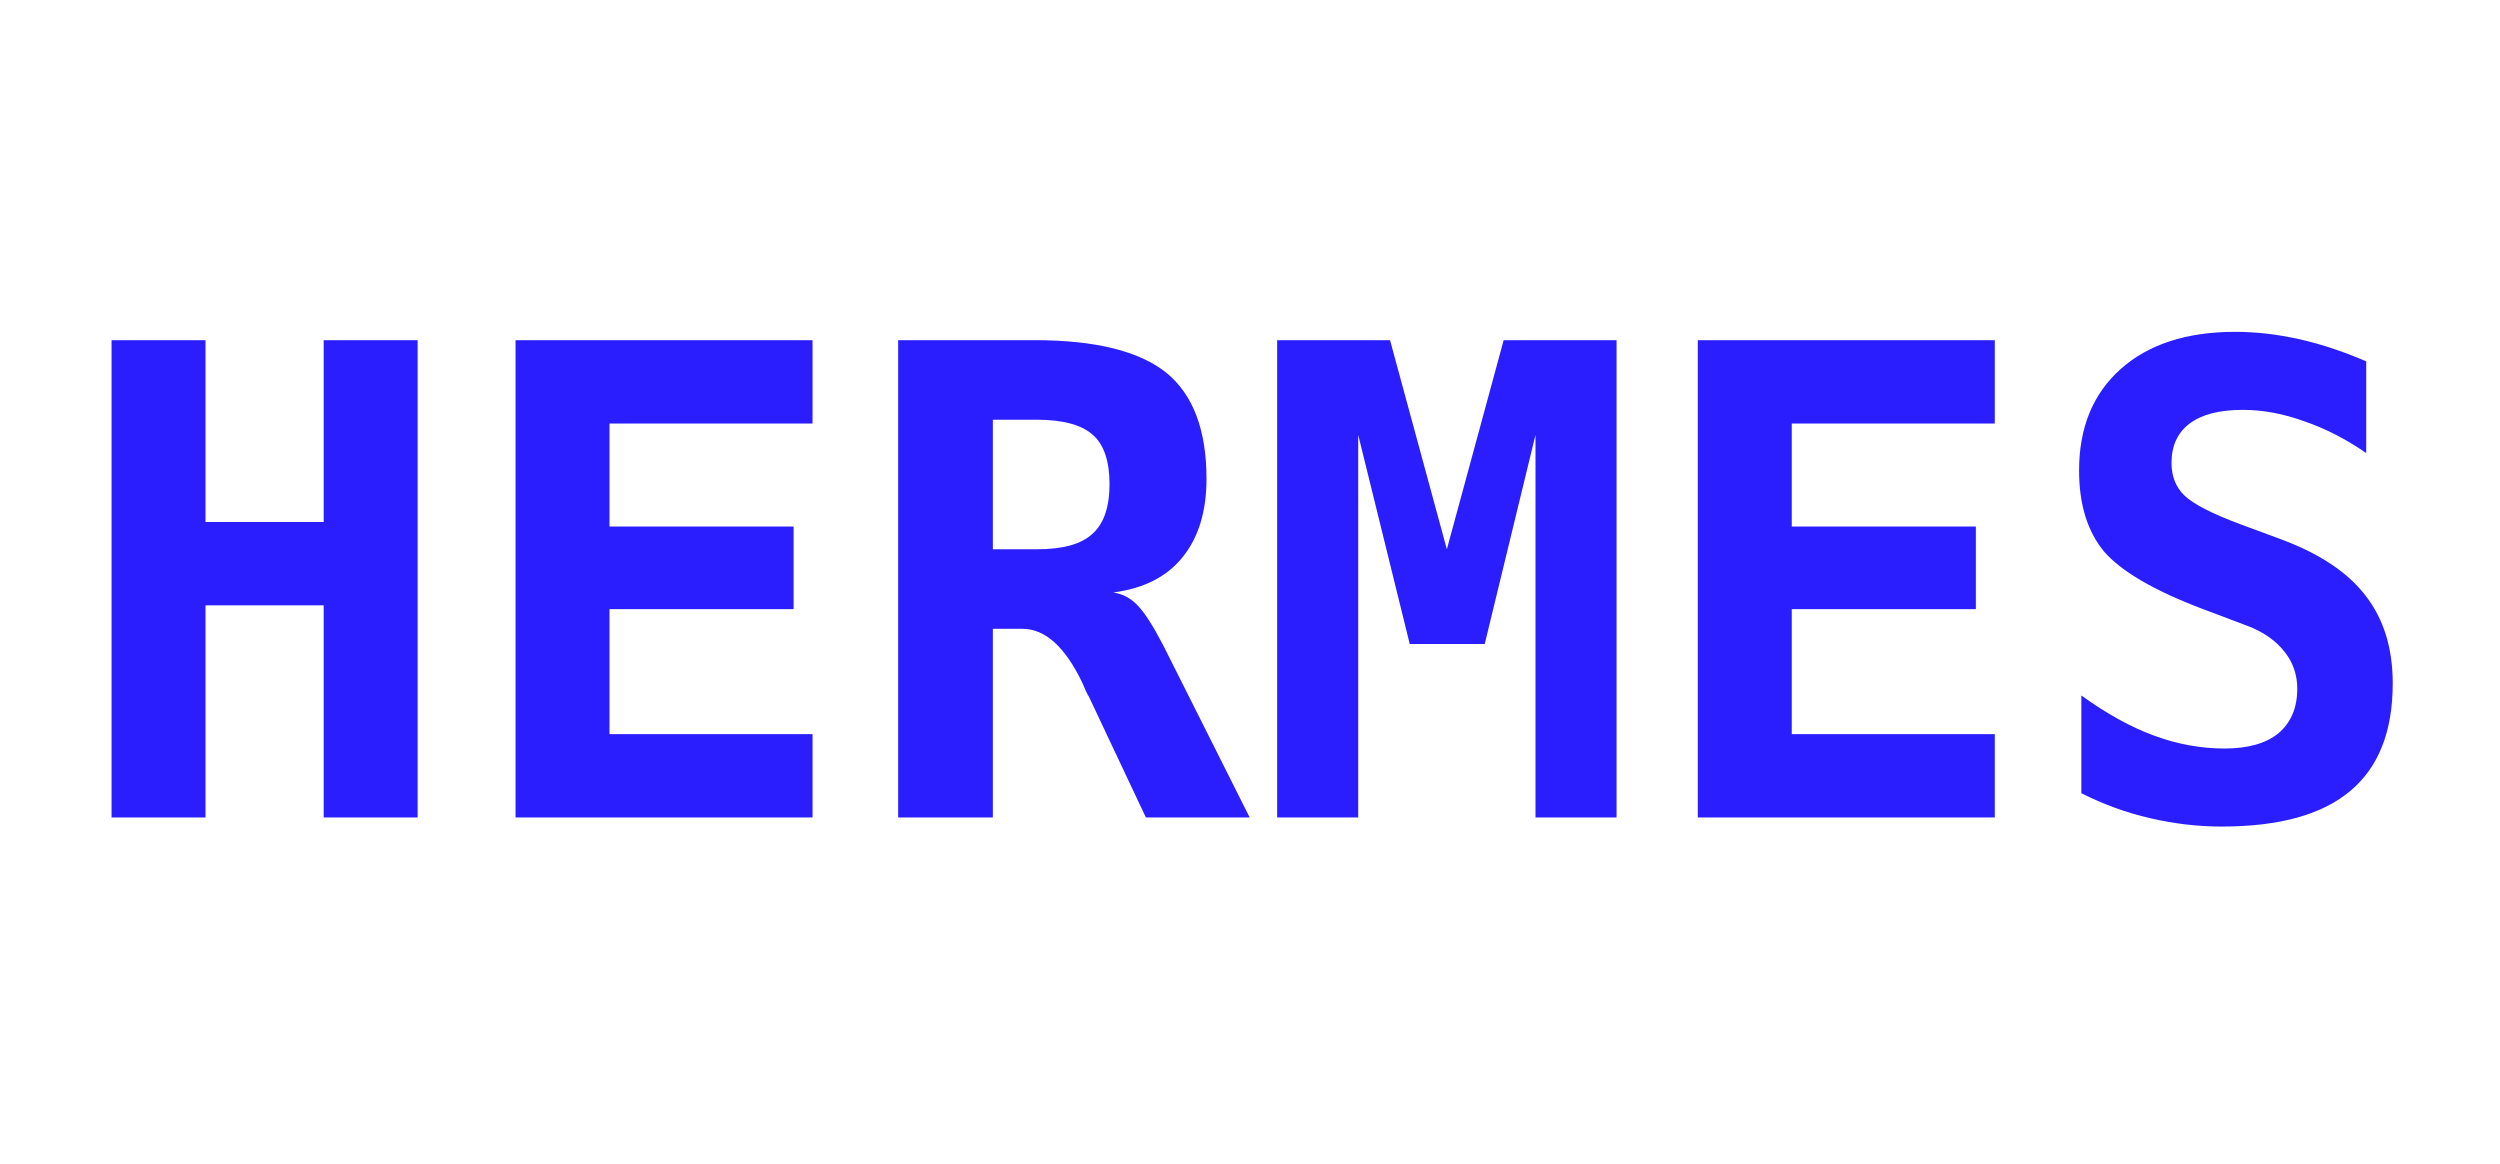
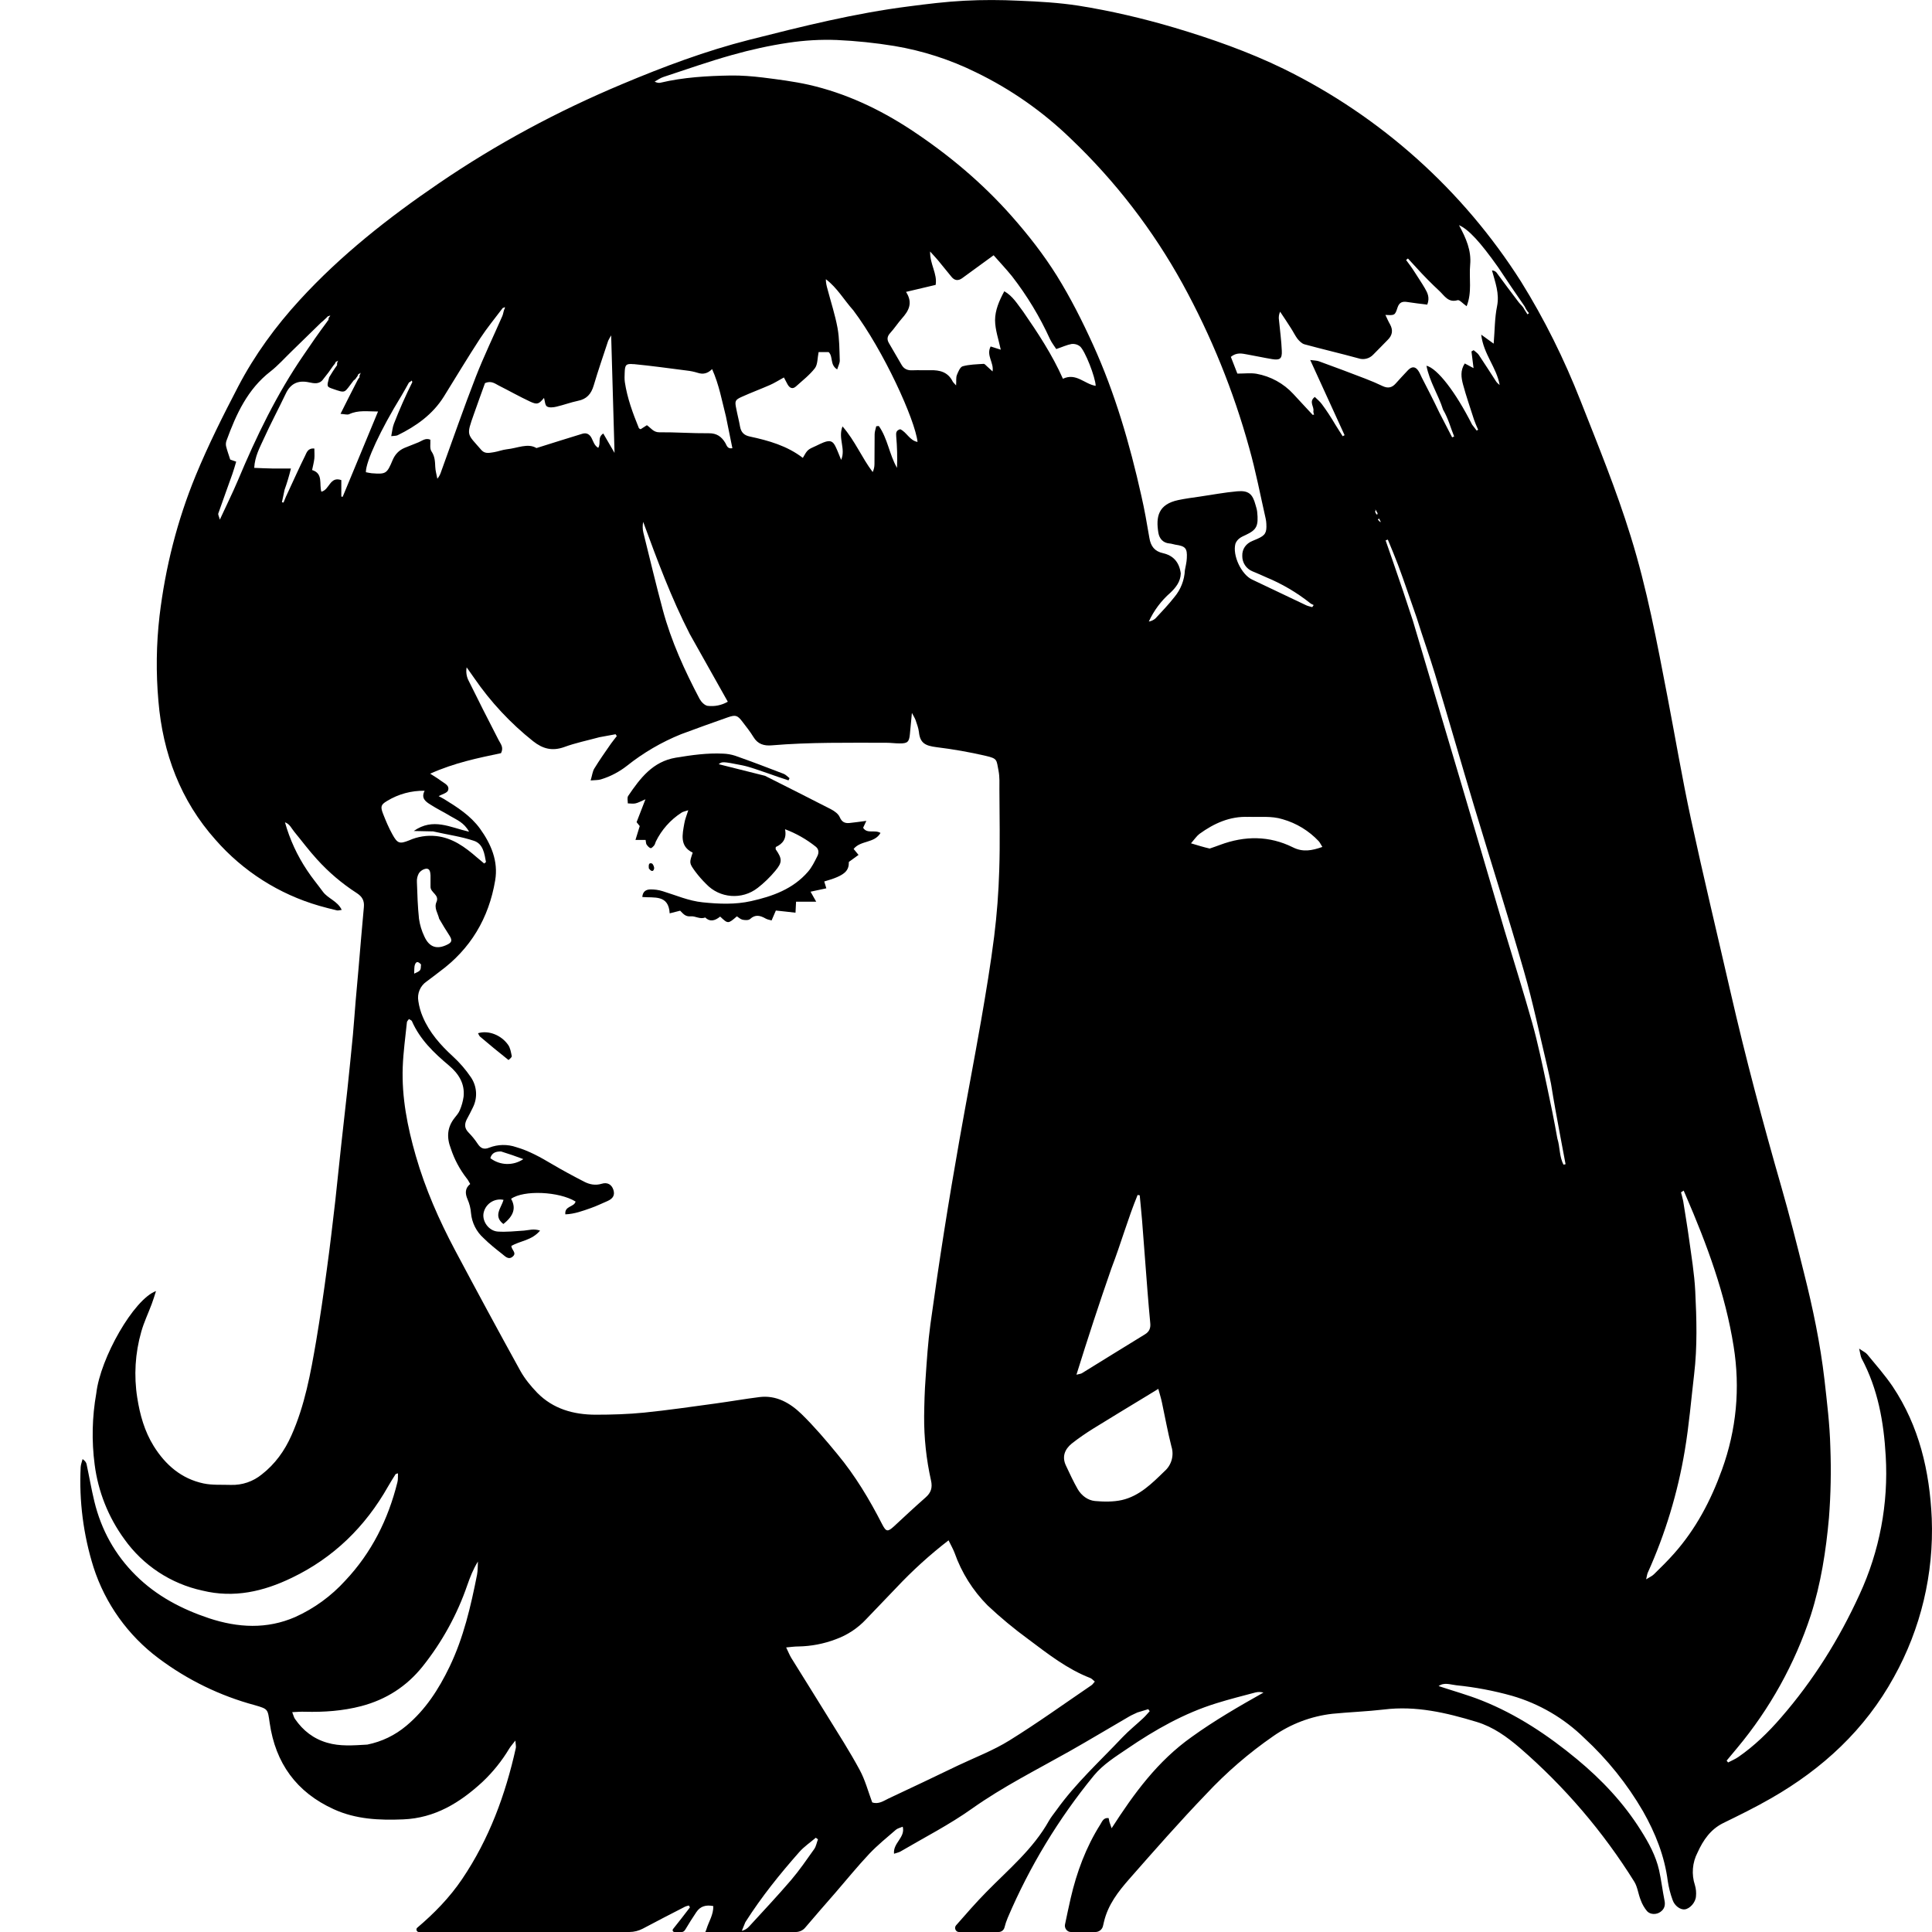
- <svg xmlns="http://www.w3.org/2000/svg" fill="#2a1eff" role="img" viewBox="0 0 51.56 24">
-   <text x="25.78" y="16.86" text-anchor="middle" font-family="ui-monospace, SFMono-Regular, Menlo, Consolas, monospace" font-size="13.5" font-weight="600" textLength="48.76" lengthAdjust="spacing">HERMES</text>
+ <svg xmlns="http://www.w3.org/2000/svg" fill="currentColor" fill-rule="evenodd" height="1em" style="flex:none;line-height:1" viewBox="0 0 24 24" width="1em">
+   <path d="M5.938 12.835c.127-.039.285.02.373.143.028.038.036.092.046.14.003.014-.02.033-.04.05-.124-.098-.24-.194-.354-.291-.011-.01-.016-.027-.025-.042zM8.396 9.412c.195-.032.39-.06.588-.05a.54.54 0 01.148.026c.202.071.402.147.601.224.028.01.05.036.075.055l-.013.027a9.203 9.203 0 01-.26-.089c-.115-.038-.213-.077-.315-.098-.25-.05-.25-.046-.292-.014l.574.144c.275.139.55.276.823.417.042.022.09.057.107.098.026.06.063.076.117.072.066-.006.132-.017.213-.027l-.04.086c.051.08.142.02.216.064-.074.13-.247.09-.334.199l.061.074-.12.087c0 .106-.038.168-.306.243l.026.085-.196.042.07.124h-.25l-.007.137c-.081-.01-.161-.018-.244-.027l-.053.123c-.027-.008-.052-.011-.073-.023-.067-.038-.128-.056-.195.006-.019.017-.063.014-.093.008-.026-.006-.05-.029-.07-.042-.11.095-.11.095-.208.003-.057.046-.12.074-.186.011-.063.027-.123-.02-.178-.014-.07.007-.097-.035-.133-.07l-.13.033c-.013-.236-.194-.19-.34-.203.005-.072.05-.092.095-.094a.474.474 0 01.159.022c.164.05.32.12.496.138.203.021.405.029.601-.015.265-.059.52-.149.707-.365.049-.056.083-.127.117-.195.019-.038.02-.084-.02-.116a1.397 1.397 0 00-.382-.217c.024.12-.031.182-.115.221 0 .014-.004.025 0 .03.08.115.084.16-.007.267a1.39 1.39 0 01-.218.211.477.477 0 01-.641-.05 1.36 1.36 0 01-.133-.152c-.078-.107-.076-.108-.033-.236-.165-.08-.128-.226-.104-.364.008-.05.028-.096.049-.163-.04.014-.067.017-.087.032a.897.897 0 00-.316.357c-.007.016-.01.034-.02.047-.012.015-.034.038-.045.035-.02-.006-.037-.027-.05-.045-.008-.012-.007-.032-.012-.057h-.126l.053-.172a14.82 14.82 0 00-.039-.049l.11-.284c-.06.026-.091.044-.124.051-.03.007-.064 0-.095 0 0-.031-.01-.07.004-.092.149-.22.305-.428.593-.476z" />
+   <path d="M8.06 10.788c-.003-.038-.004-.075.037-.062.016.006.034.048.028.067-.01.04-.038.032-.064-.005z" />
+   <path clip-rule="evenodd" d="M11.981.009c.226-.012.453-.011.679 0 .247.01.495.024.74.062.401.064.798.157 1.19.273.463.138.92.299 1.356.511a7.31 7.31 0 012.948 2.642c.292.469.536.963.739 1.479.219.556.446 1.11.623 1.683.204.654.329 1.326.458 1.997.097.504.182 1.01.29 1.511.156.722.329 1.44.494 2.16.186.812.4 1.615.63 2.415.102.355.193.713.282 1.072.11.436.202.876.254 1.323.031.278.066.557.073.837a7.56 7.56 0 01-.017.88c-.037.413-.1.818-.226 1.212a5.017 5.017 0 01-.915 1.649l-.13.156.018.023c.043-.023.088-.041.127-.068.2-.138.373-.307.531-.49.4-.46.721-.973.975-1.529a3.59 3.59 0 00.325-1.72c-.024-.424-.097-.834-.3-1.213-.013-.027-.015-.06-.03-.121.05.035.082.048.101.072.107.13.22.258.315.398.33.494.46 1.052.486 1.64a3.75 3.75 0 01-.47 1.97c-.36.655-.887 1.14-1.526 1.506-.193.111-.394.21-.595.308-.157.078-.248.211-.318.365a.522.522 0 00-.033.406.359.359 0 01.013.139c-.005.077-.077.155-.14.162-.054.006-.125-.043-.15-.116a1.206 1.206 0 01-.06-.233c-.04-.314-.155-.6-.308-.87a3.906 3.906 0 00-.73-.91 2.129 2.129 0 00-.897-.524 4.093 4.093 0 00-.692-.131c-.075-.008-.15-.04-.22.01.18.06.363.11.538.18.434.173.82.43 1.18.728.308.255.58.543.794.884.098.155.186.315.227.496.027.123.042.25.067.375.013.062-.002.109-.053.144-.047.033-.122.034-.163-.01a.455.455 0 01-.08-.14c-.03-.073-.038-.159-.078-.225a7.314 7.314 0 00-1.423-1.664c-.16-.137-.329-.26-.537-.323-.376-.114-.753-.203-1.15-.154-.213.025-.427.032-.64.053a1.6 1.6 0 00-.736.278 5.14 5.14 0 00-.834.72c-.329.342-.642.699-.955 1.055-.136.155-.264.319-.314.531a5.227 5.227 0 00-.012.051.096.096 0 01-.09.076h-.31c-.046 0-.082-.048-.072-.094.023-.108.045-.216.07-.324.075-.325.19-.635.368-.917.024-.039.04-.088.104-.08l.01.049.027.077c.28-.435.571-.834.996-1.135.283-.204.584-.378.89-.55a.196.196 0 00-.098-.002c-.162.043-.325.084-.485.134-.402.124-.764.33-1.11.566-.147.1-.298.193-.414.333a7.314 7.314 0 00-1.07 1.767.845.845 0 00-.04.12.075.075 0 01-.072.056h-.494c-.04 0-.062-.051-.036-.082.123-.14.246-.282.377-.415.275-.281.58-.532.777-.884.027-.048.063-.09.095-.135.238-.333.54-.607.818-.902.082-.086.175-.16.26-.24.029-.027.053-.057.079-.085l-.018-.025-.135.041c-.034.017-.07.031-.102.05-.248.144-.494.292-.743.433-.408.23-.825.439-1.209.711-.281.2-.591.358-.889.533-.02.012-.044.015-.08.028-.015-.135.143-.201.108-.336-.033.014-.064.02-.085.038-.111.096-.227.19-.328.296-.148.157-.284.325-.425.488-.125.143-.25.286-.373.431A.153.153 0 019.89 24H8.762a.316.316 0 00.016-.042c.028-.09.085-.172.083-.28-.091-.018-.162.001-.212.077a4.45 4.45 0 00-.136.215c-.01.016-.024.03-.042.03h-.093c-.019 0-.029-.022-.017-.037.071-.088.14-.178.209-.268.001-.002-.006-.012-.012-.024-.014.004-.03.006-.045.013-.176.09-.352.181-.527.274a.363.363 0 01-.168.042H5.202c-.026 0-.039-.036-.019-.053.21-.178.402-.374.558-.605.335-.496.538-1.047.667-1.629.004-.02-.003-.043-.006-.091-.037.048-.059.072-.076.1a1.943 1.943 0 01-.334.415c-.28.258-.59.448-.983.464-.297.012-.588 0-.865-.127-.46-.21-.722-.57-.794-1.072-.025-.17-.017-.171-.182-.219A3.513 3.513 0 011.97 20.6a2.286 2.286 0 01-.808-1.13 3.569 3.569 0 01-.16-1.245c.002-.034.016-.067.024-.1.032.023.046.043.05.066.033.153.059.308.096.46.086.355.257.664.516.92.258.256.571.419.91.532.358.118.717.138 1.07-.016a1.89 1.89 0 00.621-.452c.328-.348.533-.76.648-1.223.009-.034.005-.071.007-.11-.015.006-.026.006-.03.011-.031.05-.064.1-.093.152-.284.502-.679.887-1.196 1.135-.351.17-.718.255-1.11.159a1.607 1.607 0 01-.971-.64 2.006 2.006 0 01-.368-.924 2.903 2.903 0 01.02-.886c.05-.439.466-1.17.742-1.271-.02.063-.035.112-.053.16-.043.116-.097.227-.13.345a1.901 1.901 0 00-.05.82c.033.212.09.416.204.6.147.236.346.407.62.465.11.023.225.014.338.018a.576.576 0 00.386-.131c.164-.128.282-.292.366-.481.168-.375.24-.777.309-1.179.05-.296.093-.594.133-.893.039-.281.071-.563.104-.845.026-.232.048-.464.074-.696.024-.228.052-.455.076-.683.024-.227.047-.455.069-.683.013-.14.022-.28.034-.42l.037-.417c.022-.25.041-.5.065-.748.008-.082-.02-.132-.09-.177a2.46 2.46 0 01-.492-.418c-.1-.109-.188-.228-.282-.342-.035-.042-.056-.097-.116-.118a2.084 2.084 0 00.275.597c.06.092.131.176.196.265.063.086.182.115.234.226-.028.003-.046.01-.06.006a4.74 4.74 0 01-.22-.057 2.71 2.71 0 01-1.287-.819c-.435-.487-.656-1.076-.71-1.723a5.206 5.206 0 01.014-1.06c.072-.602.22-1.186.45-1.745.155-.376.338-.741.526-1.102.205-.393.466-.75.765-1.076.512-.559 1.104-1.024 1.726-1.448.717-.49 1.478-.898 2.277-1.233C8.244.828 8.767.632 9.31.494c.655-.166 1.31-.33 1.982-.415.229-.03.458-.058.688-.07zm-1.847 22.82c-.07.06-.147.111-.207.18-.238.27-.464.549-.668.869l-.044.108a.177.177 0 00.093-.057c.174-.19.351-.378.519-.574.104-.122.195-.255.288-.386.024-.034.03-.08.046-.12l-.027-.02zm1.65-3.695a5.51 5.51 0 00-.653.593l-.37.386a.963.963 0 01-.377.25 1.372 1.372 0 01-.467.09c-.044 0-.087.006-.151.012.028.058.043.097.064.131.15.242.301.482.45.724.136.22.276.438.399.666.068.125.105.267.156.404.077.027.14-.018.202-.048.29-.135.579-.274.867-.412.213-.101.437-.186.636-.31.347-.215.68-.455 1.018-.685.015-.01.026-.028.042-.046-.023-.019-.038-.037-.056-.044-.287-.111-.527-.3-.77-.482a5.319 5.319 0 01-.506-.42 1.757 1.757 0 01-.41-.653c-.019-.049-.045-.095-.075-.156zm-5.847.264c-.06.096-.097.194-.132.293a3.38 3.38 0 01-.555 1.01c-.2.25-.455.412-.762.493-.23.06-.464.076-.7.07-.048-.002-.097.002-.158.005.016.04.021.066.035.085.1.145.23.246.4.295.157.046.316.034.498.023.181-.037.343-.115.485-.234.238-.199.402-.454.536-.732.175-.363.264-.751.342-1.144.01-.053.008-.11.011-.164zm14.945-4.586c.008.029.016.057.027.107.024.155.051.31.072.464.03.219.067.437.078.657.017.344.027.689-.014 1.033-.037.315-.063.633-.116.946a6.153 6.153 0 01-.46 1.518c-.008.018-.01.039-.02.082.047-.03.077-.042.098-.064.085-.083.17-.167.248-.255.271-.305.458-.66.596-1.043.18-.498.228-1.011.145-1.531-.103-.65-.33-1.263-.597-1.881a9.055 9.055 0 00-.024-.055l-.033.022zM5.797 8.29a.26.26 0 00.018.153c.124.251.25.501.379.75.025.049.066.09.03.163-.284.06-.578.119-.88.255.059.038.097.06.132.087.042.032.112.058.09.12-.01.033-.075.048-.117.072.017.01.043.021.067.036.166.102.33.207.447.368.138.192.229.404.188.644-.079.469-.306.85-.69 1.132-.054.04-.106.083-.161.122a.243.243 0 00-.103.245.77.77 0 00.055.195c.083.196.22.35.375.492.083.076.159.164.222.257a.37.37 0 01.025.377c-.023.05-.05.099-.076.148-.03.06-.028.111.022.162.041.042.08.089.112.138.038.058.078.079.147.05a.486.486 0 01.333-.006c.16.046.302.126.444.21.13.077.264.149.4.219.067.035.14.05.219.026.071-.022.124.01.145.076.02.064-.003.108-.074.139-.07.03-.137.063-.209.088-.1.035-.201.073-.314.077-.013-.107.11-.088.127-.159-.206-.126-.643-.145-.801-.034.063.112.035.21-.096.313-.13-.1-.025-.202.002-.3a.209.209 0 00-.249.17c-.015.101.067.216.178.224.108.007.218-.005.326-.012.06-.005.12-.027.199 0-.103.123-.248.127-.357.19.002.05.07.086.019.131-.053.048-.095-.001-.132-.03-.08-.063-.16-.126-.231-.197a.474.474 0 01-.157-.311.52.52 0 00-.043-.172c-.032-.074-.032-.137.033-.19-.018-.03-.028-.053-.045-.072a1.222 1.222 0 01-.196-.369c-.053-.137-.046-.264.048-.381.024-.03.05-.06.064-.095a.664.664 0 00.047-.168c.017-.165-.064-.287-.182-.387-.186-.156-.36-.322-.46-.551-.005-.011-.024-.017-.037-.026-.011.017-.024.027-.025.038-.019.185-.045.37-.052.557-.014.377.058.743.162 1.104.118.41.289.798.488 1.173.267.502.537 1.002.812 1.5.055.098.13.189.208.27.198.202.452.272.724.273.202 0 .404-.006.605-.026.295-.03.59-.073.884-.113.183-.025.365-.057.548-.08.21-.026.38.073.522.21.16.156.305.327.447.5.22.265.397.56.554.867.05.098.07.1.147.03.13-.121.26-.242.394-.36.067-.059.088-.12.067-.213a3.535 3.535 0 01-.085-.796c.002-.157.006-.314.018-.471.015-.224.03-.45.06-.672a59.114 59.114 0 01.362-2.298c.087-.493.182-.984.268-1.477.06-.347.118-.694.162-1.043.034-.273.055-.55.063-.825.011-.332.003-.665.002-.998 0-.077.004-.155-.01-.23-.028-.142-.01-.155-.162-.19a5.826 5.826 0 00-.607-.107c-.146-.018-.207-.053-.221-.19-.006-.049-.025-.098-.041-.146-.009-.025-.024-.048-.046-.09l-.025.264c-.009.096-.029.116-.127.115-.055 0-.11-.008-.164-.008-.476 0-.952-.008-1.426.032-.095.008-.173-.015-.226-.103-.04-.066-.088-.126-.134-.186-.063-.084-.086-.093-.182-.06-.195.068-.388.138-.582.21a2.71 2.71 0 00-.675.394.986.986 0 01-.323.168c-.033.01-.07.008-.127.013.02-.066.024-.114.047-.15.064-.105.135-.205.205-.306.023-.033.049-.063.073-.095l-.015-.023-.201.037c-.146.04-.296.07-.437.122-.148.053-.266.023-.386-.072a3.623 3.623 0 01-.733-.786l-.093-.132zm8.592 8.963l-.147.09c-.22.134-.44.266-.659.402-.093.058-.184.12-.27.188-.085.07-.124.161-.072.272.047.1.093.2.147.294.047.08.124.138.213.147.11.01.228.012.336-.012.217-.05.372-.205.528-.357a.291.291 0 00.087-.308c-.046-.18-.079-.365-.118-.547-.011-.052-.027-.103-.045-.169zm-.257-2.409c-.12.291-.205.597-.325.91-.151.433-.294.87-.435 1.323.036-.01.054-.01.067-.018.261-.16.522-.324.785-.484.054-.033.071-.078.065-.138-.012-.13-.024-.262-.034-.393l-.068-.886c-.008-.103-.02-.206-.029-.31-.009 0-.017-.002-.026-.004zm3.081-8.13l.099.285c.08.231.159.463.24.714l.58 1.952c.187.63.372 1.262.558 1.893.114.382.235.762.343 1.146.072.257.126.519.186.799.044.206.087.413.127.64.034.106.023.226.077.325l.025-.006-.068-.362c-.038-.206-.077-.412-.113-.638-.015-.07-.029-.141-.046-.211-.095-.396-.177-.796-.29-1.187-.196-.685-.413-1.364-.618-2.046-.165-.549-.322-1.1-.488-1.648-.069-.227-.15-.45-.226-.695l-.117-.336c-.037-.107-.075-.216-.115-.322-.04-.106-.084-.21-.127-.314a7.558 7.558 0 01-.027.01zM6.225 14.304c-.063-.001-.115.014-.134.083a.35.35 0 00.41.012 4.533 4.533 0 00-.276-.095zM5.23 11.98c-.026-.027-.057-.048-.075.002-.012.032-.007.07-.01.113.082-.037.082-.037.085-.115zm.062-1.189a.135.135 0 00-.088.056.197.197 0 00-.025.11c.005.152.01.306.026.457a.751.751 0 00.066.218c.061.136.157.167.288.101.055-.027.06-.054.025-.11a4.52 4.52 0 01-.129-.211c-.015-.068-.066-.131-.033-.207.04-.09-.076-.116-.074-.19V10.874c-.003-.038-.006-.087-.056-.083zm-.017-.968a.867.867 0 00-.467.127c-.076.045-.084.07-.05.158.034.087.07.173.115.254.064.117.09.125.21.077a.657.657 0 01.336-.053c.202.022.357.136.504.264l.092.077c.007-.006.014-.013.022-.018-.019-.105-.035-.226-.149-.264-.157-.053-.324-.075-.508-.117l-.24-.005c.24-.169.452-.044.687.009-.063-.115-.153-.147-.23-.193-.082-.05-.17-.092-.25-.144-.06-.037-.12-.08-.072-.172zm10.233.325c-.23-.01-.427.08-.608.211-.034.026-.06.065-.105.117.087.026.15.046.232.065.044-.015.088-.03.13-.046.306-.114.61-.115.904.031.126.063.237.04.366-.005-.02-.031-.03-.054-.045-.071a.986.986 0 00-.448-.273c-.14-.044-.284-.024-.426-.03zM7.99 6.483a.308.308 0 00.002.133c.08.321.156.643.242.962.104.387.27.75.456 1.103.02.037.061.08.098.087a.404.404 0 00.253-.051l-.472-.84c-.23-.448-.405-.92-.579-1.394zM10.397.497c-.2-.008-.405.004-.603.034-.236.035-.47.087-.7.152-.287.08-.569.18-.852.273-.04.013-.074.038-.11.058.028.014.05.018.07.014.287-.068.58-.085.873-.09.134-.002.269.009.402.025.19.024.382.048.57.09.456.104.874.3 1.265.556.464.306.888.66 1.257 1.078.205.232.395.475.56.739.17.274.315.561.449.856.273.601.456 1.232.6 1.876.04.173.07.348.1.524.017.104.065.167.17.19.122.028.2.105.22.251-.003.102-.06.174-.129.24a1.065 1.065 0 00-.268.358.164.164 0 00.083-.039c.08-.086.162-.172.235-.265a.56.56 0 00.13-.333c.009-.05.022-.1.024-.15.007-.124-.017-.15-.143-.168-.025-.004-.049-.014-.073-.015-.082-.007-.125-.063-.137-.131-.033-.198-.004-.355.247-.408.086-.018.174-.03.26-.042.158-.023.315-.053.473-.067.14-.012.19.033.226.167.008.029.018.057.021.087.019.179-.008.225-.141.288-.027.013-.055.024-.078.042a.148.148 0 00-.051.067c-.039.144.073.382.206.445l.673.32c.023.011.05.015.075.023l.018-.026c-.015-.008-.032-.013-.044-.024a2.27 2.27 0 00-.544-.32 4.898 4.898 0 00-.173-.075.203.203 0 01-.126-.191c-.003-.085.045-.154.128-.187l.059-.025c.099-.044.118-.076.112-.187a.384.384 0 00-.008-.063c-.067-.294-.123-.59-.205-.88a9.478 9.478 0 00-.826-2.036 7.465 7.465 0 00-1.39-1.805 4.536 4.536 0 00-1.177-.824 3.656 3.656 0 00-1.016-.328 6.155 6.155 0 00-.712-.074zm6.719 5.955c.01.014.018.028.038.034l-.022-.044-.016.01zM4.103 3.917a.062.062 0 01-.03.012.455.455 0 01-.04.039c-.01.01-.02.02-.045.04l-.363.354c-.088.085-.17.178-.266.253-.284.22-.425.53-.544.855a.132.132 0 00-.007.071c.013.055.033.108.052.168l.074.026c-.017.056-.03.105-.047.152-.058.164-.118.327-.175.491-.005.015.008.036.019.077.08-.175.158-.33.225-.489.228-.544.484-1.074.819-1.561.09-.133.182-.266.283-.401.004-.006.007-.013.022-.03.001-.016.003-.032.015-.04l.008-.017zm12.976 2.408a.023.023 0 01.009.019.073.073 0 00-.006.01.188.188 0 00.007.02l.018.022c.002-.007.007-.016.005-.021-.003-.01-.012-.018-.02-.038a1.331 1.331 0 01-.013-.012zM4.199 4.48c-.003.004-.008.008-.027.014-.005.013-.011.025-.031.047a2.085 2.085 0 01-.124.167c-.048.07-.116.055-.181.041-.134-.028-.228.016-.287.143-.089.187-.187.37-.273.56-.049.108-.11.216-.118.36.081.003.154.007.228.008h.228a2.563 2.563 0 01-.079.264c-.01.052-.022.103-.033.155l.02.004c.018-.046.037-.092.067-.153.066-.142.13-.285.2-.426.02-.04.034-.1.116-.092 0 .043.004.084 0 .124-.005.045-.017.09-.028.143.141.043.086.174.115.269.102-.022.104-.195.248-.144v.205l.017.002.439-1.059c-.13 0-.246-.02-.358.033-.024.011-.058-.001-.108-.004.075-.15.139-.278.211-.417a.128.128 0 01.025-.036c0-.015-.001-.03.008-.038l.006-.02c-.005.006-.01.011-.028.017-.004.012-.009.024-.026.045a.085.085 0 01-.032.033c-.123.157-.09.164-.258.106-.079-.027-.078-.028-.047-.144.028-.046.056-.093.098-.15 0-.016-.001-.032.007-.042L4.2 4.48zm2.073-.67c-.003.006-.007.011-.027.016-.094.125-.194.246-.28.377-.155.238-.301.481-.451.723-.14.224-.345.368-.575.481-.017.008-.04.006-.079.011.012-.059.016-.109.033-.153a6.076 6.076 0 01.229-.518l-.007-.02a.138.138 0 01-.035.025c-.028.05-.055.1-.093.164-.26.424-.443.817-.442.95.024.004.048.011.073.013.177.013.188.007.26-.165.03-.07.077-.12.147-.15l.175-.07c.044-.018.085-.057.146-.032.003.05-.01.11.014.145.042.062.044.125.047.193.002.049.017.098.026.147.029-.034.039-.065.05-.097.142-.39.277-.782.428-1.17.1-.256.22-.504.33-.756.013-.03.013-.067.03-.092V3.81zm3.987-.34c0 .045.01.084.021.123.042.16.094.318.124.48.024.133.023.27.028.406 0 .033-.019.067-.032.11-.094-.058-.047-.158-.106-.215h-.125c-.015.072-.01.152-.046.2-.066.085-.155.154-.236.227-.043.038-.078.018-.103-.025l-.046-.087c-.065.035-.117.069-.172.093-.116.051-.235.095-.35.147-.085.038-.09.053-.07.147.014.075.034.148.047.223.013.072.05.109.123.124.233.05.462.115.657.265.058-.102.058-.102.168-.151.03-.014.06-.03.092-.042.08-.03.115-.017.15.06.023.048.041.098.066.158.06-.14-.042-.267.017-.416.157.18.24.39.375.567a.235.235 0 00.022-.098c.002-.124 0-.247.002-.371 0-.034.013-.067.02-.1l.032-.003c.11.155.13.354.226.52a3.036 3.036 0 00-.01-.392c-.004-.045 0-.074.05-.088.08.036.116.14.215.158-.03-.275-.423-1.137-.798-1.635-.114-.127-.2-.28-.34-.386zm-2.667.696c-.019.034-.03.05-.037.067-.061.185-.125.37-.18.556-.031.105-.087.169-.195.19-.09.019-.178.052-.268.073-.038.009-.089.015-.118-.003-.024-.016-.025-.069-.036-.106-.064.076-.082.087-.17.047-.133-.062-.262-.135-.393-.201-.048-.025-.093-.063-.17-.03-.043.12-.091.25-.137.382-.099.28-.087.242.095.453.046.048.102.03.154.023.054-.009.106-.03.16-.036.13-.013.26-.08.367-.015.204-.064.387-.122.571-.178.05-.015.089.005.114.054.022.042.034.093.082.121.038-.056-.013-.128.063-.178l.14.241-.042-1.46zm.278.358c-.096-.01-.107.01-.11.108-.002.038-.003.078.002.115.03.2.099.386.174.57.002.006.012.01.022.015l.078-.05c.052.036.081.088.153.088.205-.002.41.014.616.012.099-.001.158.042.205.12.018.03.024.077.088.066l-.08-.394c-.05-.195-.085-.395-.172-.589-.057.057-.114.068-.18.046a.72.72 0 00-.135-.028c-.22-.028-.44-.059-.66-.08zm10.254-1.727c.089.163.155.316.139.491-.016.168.026.342-.044.516-.047-.033-.088-.082-.112-.075-.117.035-.164-.057-.227-.115a4.772 4.772 0 01-.286-.29l-.104-.113a4.856 4.856 0 01-.023.019c.035.046.07.093.11.156.04.064.084.127.122.193.034.058.065.118.031.205-.082-.01-.164-.019-.246-.032-.06-.01-.101 0-.124.07-.031.098-.037.096-.15.09.02.042.036.08.057.116.041.074.03.138-.03.196-.06.06-.118.122-.178.181a.175.175 0 01-.185.046c-.222-.061-.447-.113-.67-.174-.032-.009-.063-.04-.086-.068-.03-.04-.052-.087-.08-.13-.044-.07-.09-.138-.136-.207a.18.18 0 00-.014.105c.012.127.03.253.035.38.005.1-.024.12-.121.104-.104-.017-.206-.04-.31-.058-.064-.012-.131-.028-.202.03l.081.208c.09 0 .166-.01.237.002a.819.819 0 01.458.251c.078.083.154.168.241.26l.018-.005c-.004-.006-.008-.013-.01-.04.014-.056-.062-.118.018-.178.031.03.064.057.088.09.058.078.111.159.169.257l.089.141.024-.013a2093.819 2093.819 0 01-.427-.934c.055.007.083.007.108.016.193.07.385.142.577.216.074.028.147.06.219.094.062.028.112.018.157-.033.05-.056.102-.112.154-.167.05-.051.095-.046.132.014.016.025.026.053.04.08.071.138.143.277.217.433l.159.308.025-.011c-.044-.106-.07-.218-.138-.334-.057-.182-.168-.346-.206-.545.136.034.362.326.567.732l.057.074.018-.011a1.563 1.563 0 01-.052-.127c-.046-.145-.097-.29-.136-.436-.022-.083-.036-.173.022-.26l.109.058-.026-.207.027-.016c.022.02.05.036.065.06.073.108.143.22.215.33.01.016.029.029.043.043-.036-.217-.2-.38-.229-.626l.155.112c.014-.166.012-.319.042-.465.032-.158-.023-.297-.063-.445.024.004.036.006.055.025.092.124.183.249.277.371.02.027.05.047.069.087l.04.063.019-.015a.293.293 0 01-.053-.082 27.922 27.922 0 01-.332-.49c-.221-.311-.363-.467-.485-.521zm-6.57.327c-.003.161.092.275.069.415l-.368.087c.09.139.032.237-.052.331-.05.057-.092.122-.143.178-.037.04-.046.078-.018.126l.16.275c.029.048.072.066.128.064.076-.003.152 0 .228-.001.116-.003.216.022.275.137.006.014.02.024.044.052.004-.059-.003-.098.01-.13.016-.04.04-.099.072-.108.084-.023.173-.024.26-.03.013-.001.027.018.04.029l.071.065c.019-.11-.082-.198-.024-.31l.126.04c-.026-.123-.07-.245-.071-.366 0-.123.051-.243.115-.36.107.062.16.156.234.253.183.265.36.533.494.834.165-.078.27.068.407.088-.003-.106-.133-.441-.197-.492a.142.142 0 00-.102-.028c-.06.011-.119.039-.191.063-.025-.039-.056-.078-.077-.122a3.936 3.936 0 00-.473-.783c-.076-.094-.16-.182-.228-.26l-.391.285c-.049.035-.094.03-.132-.017l-.169-.207c-.025-.03-.053-.059-.097-.108z" />
</svg>
